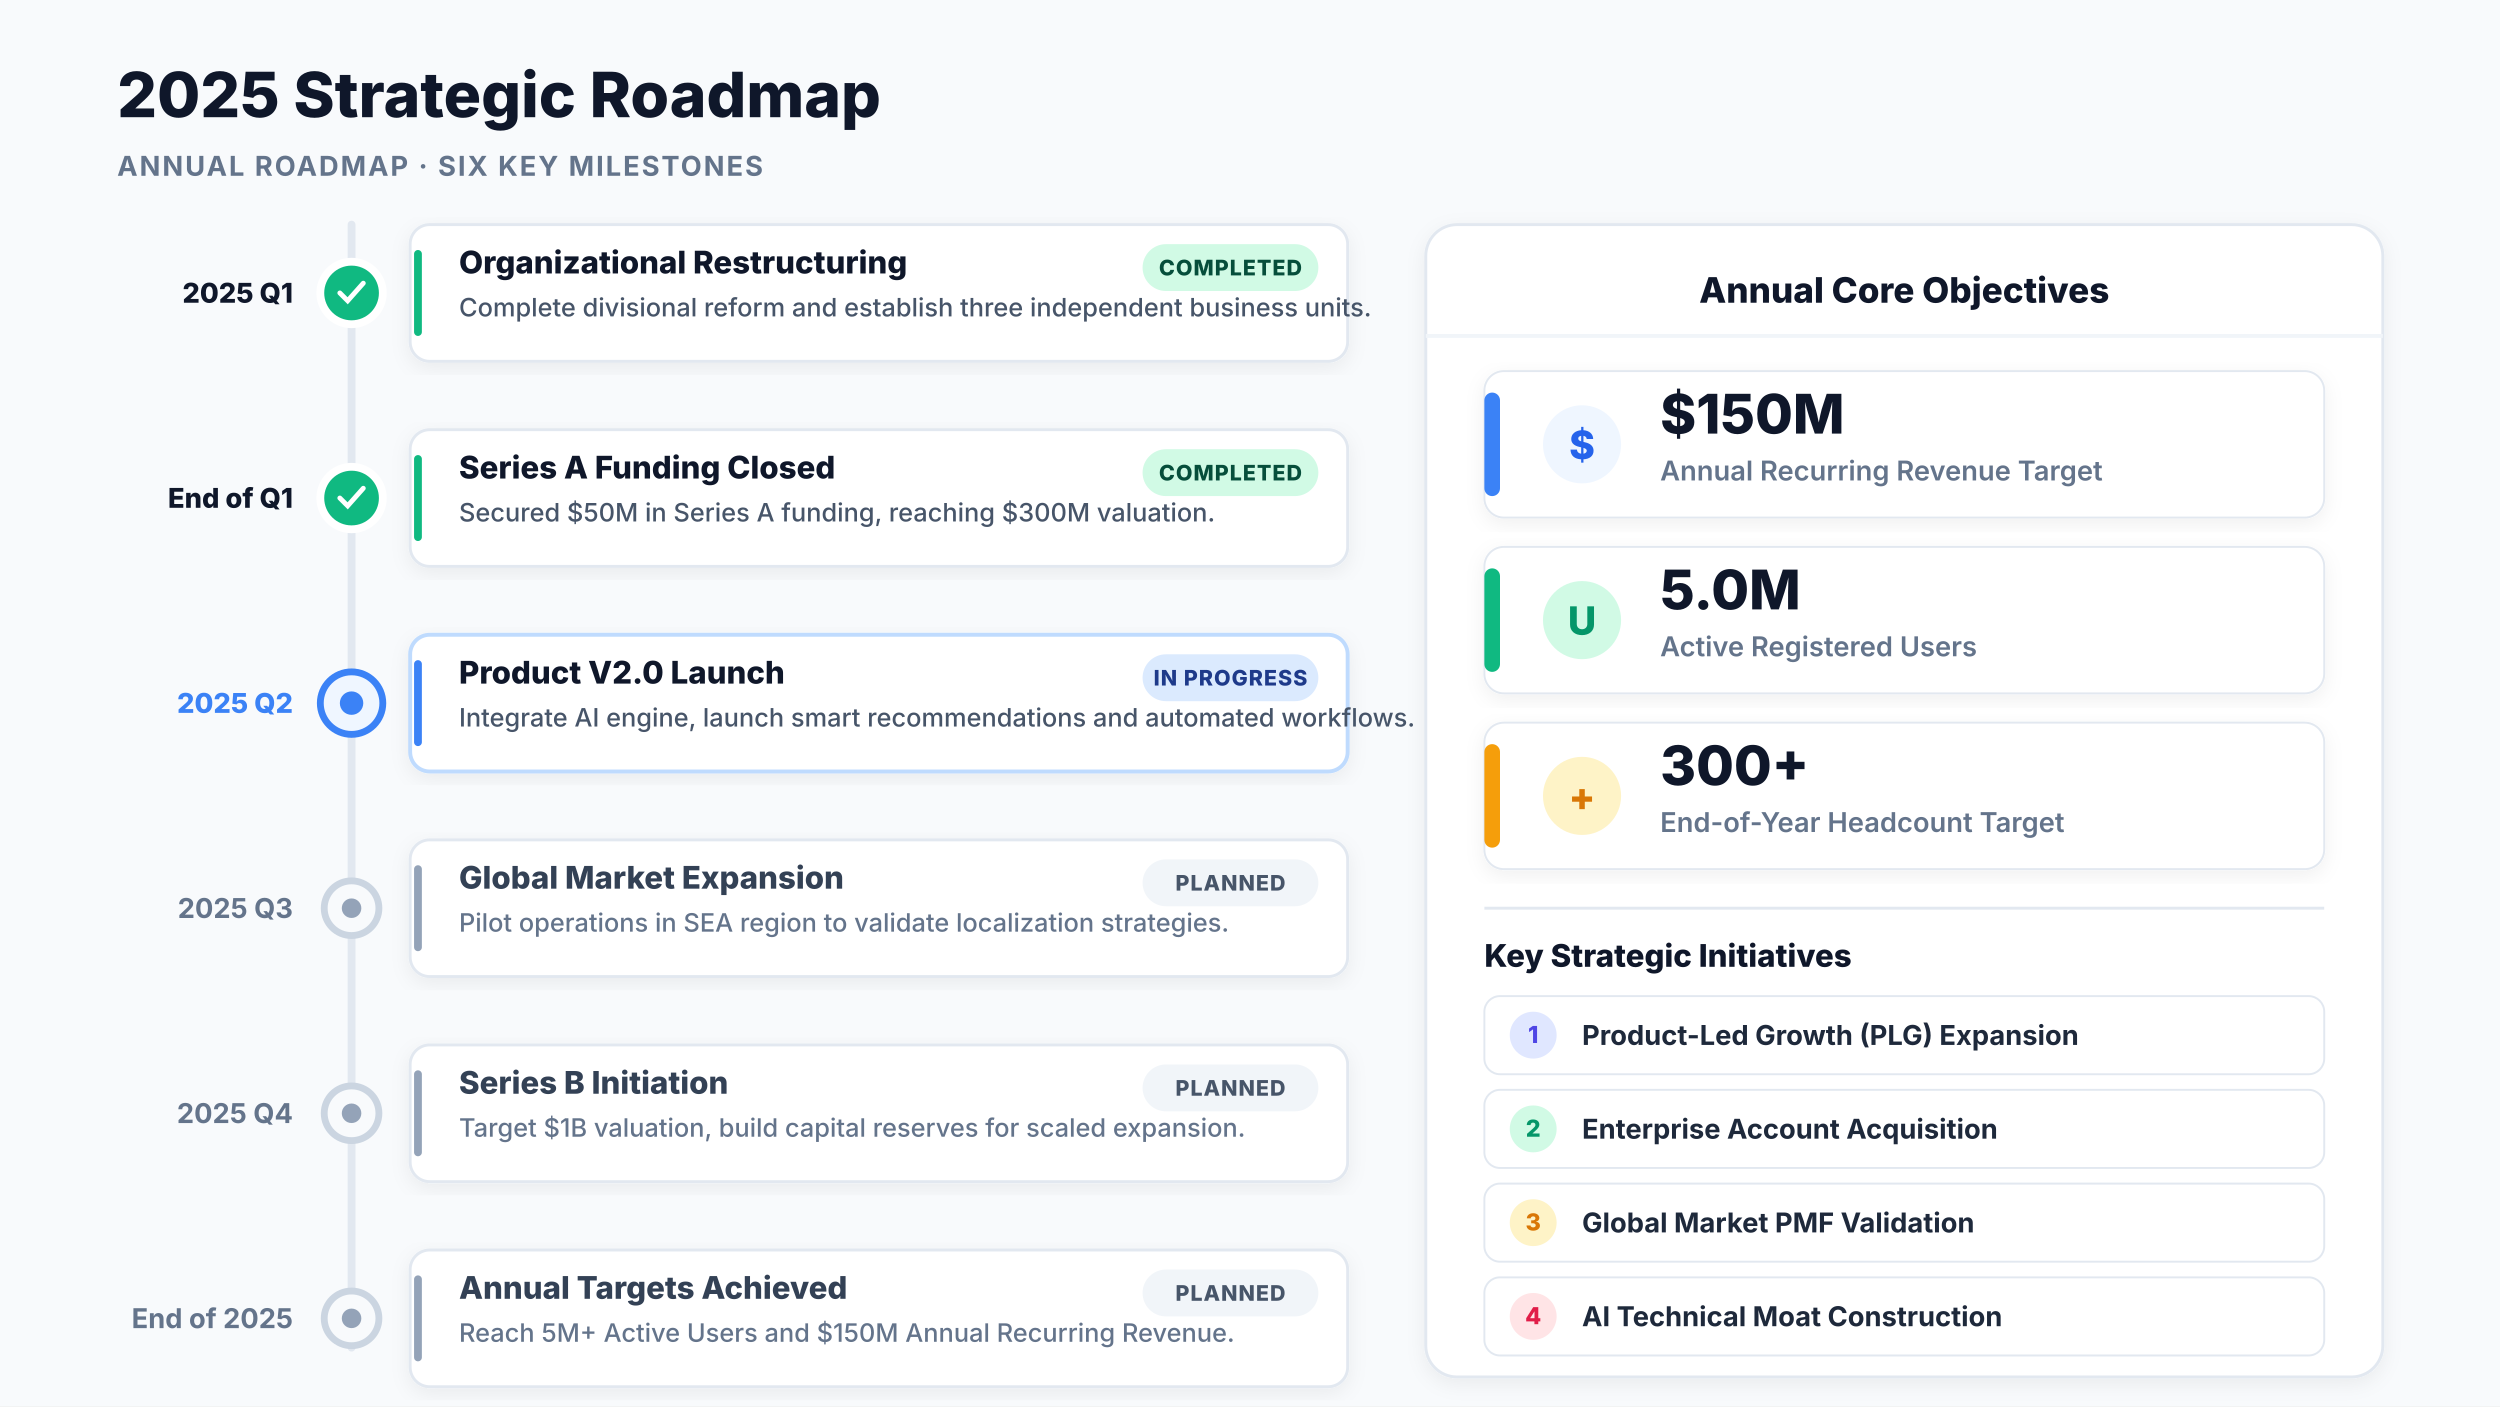
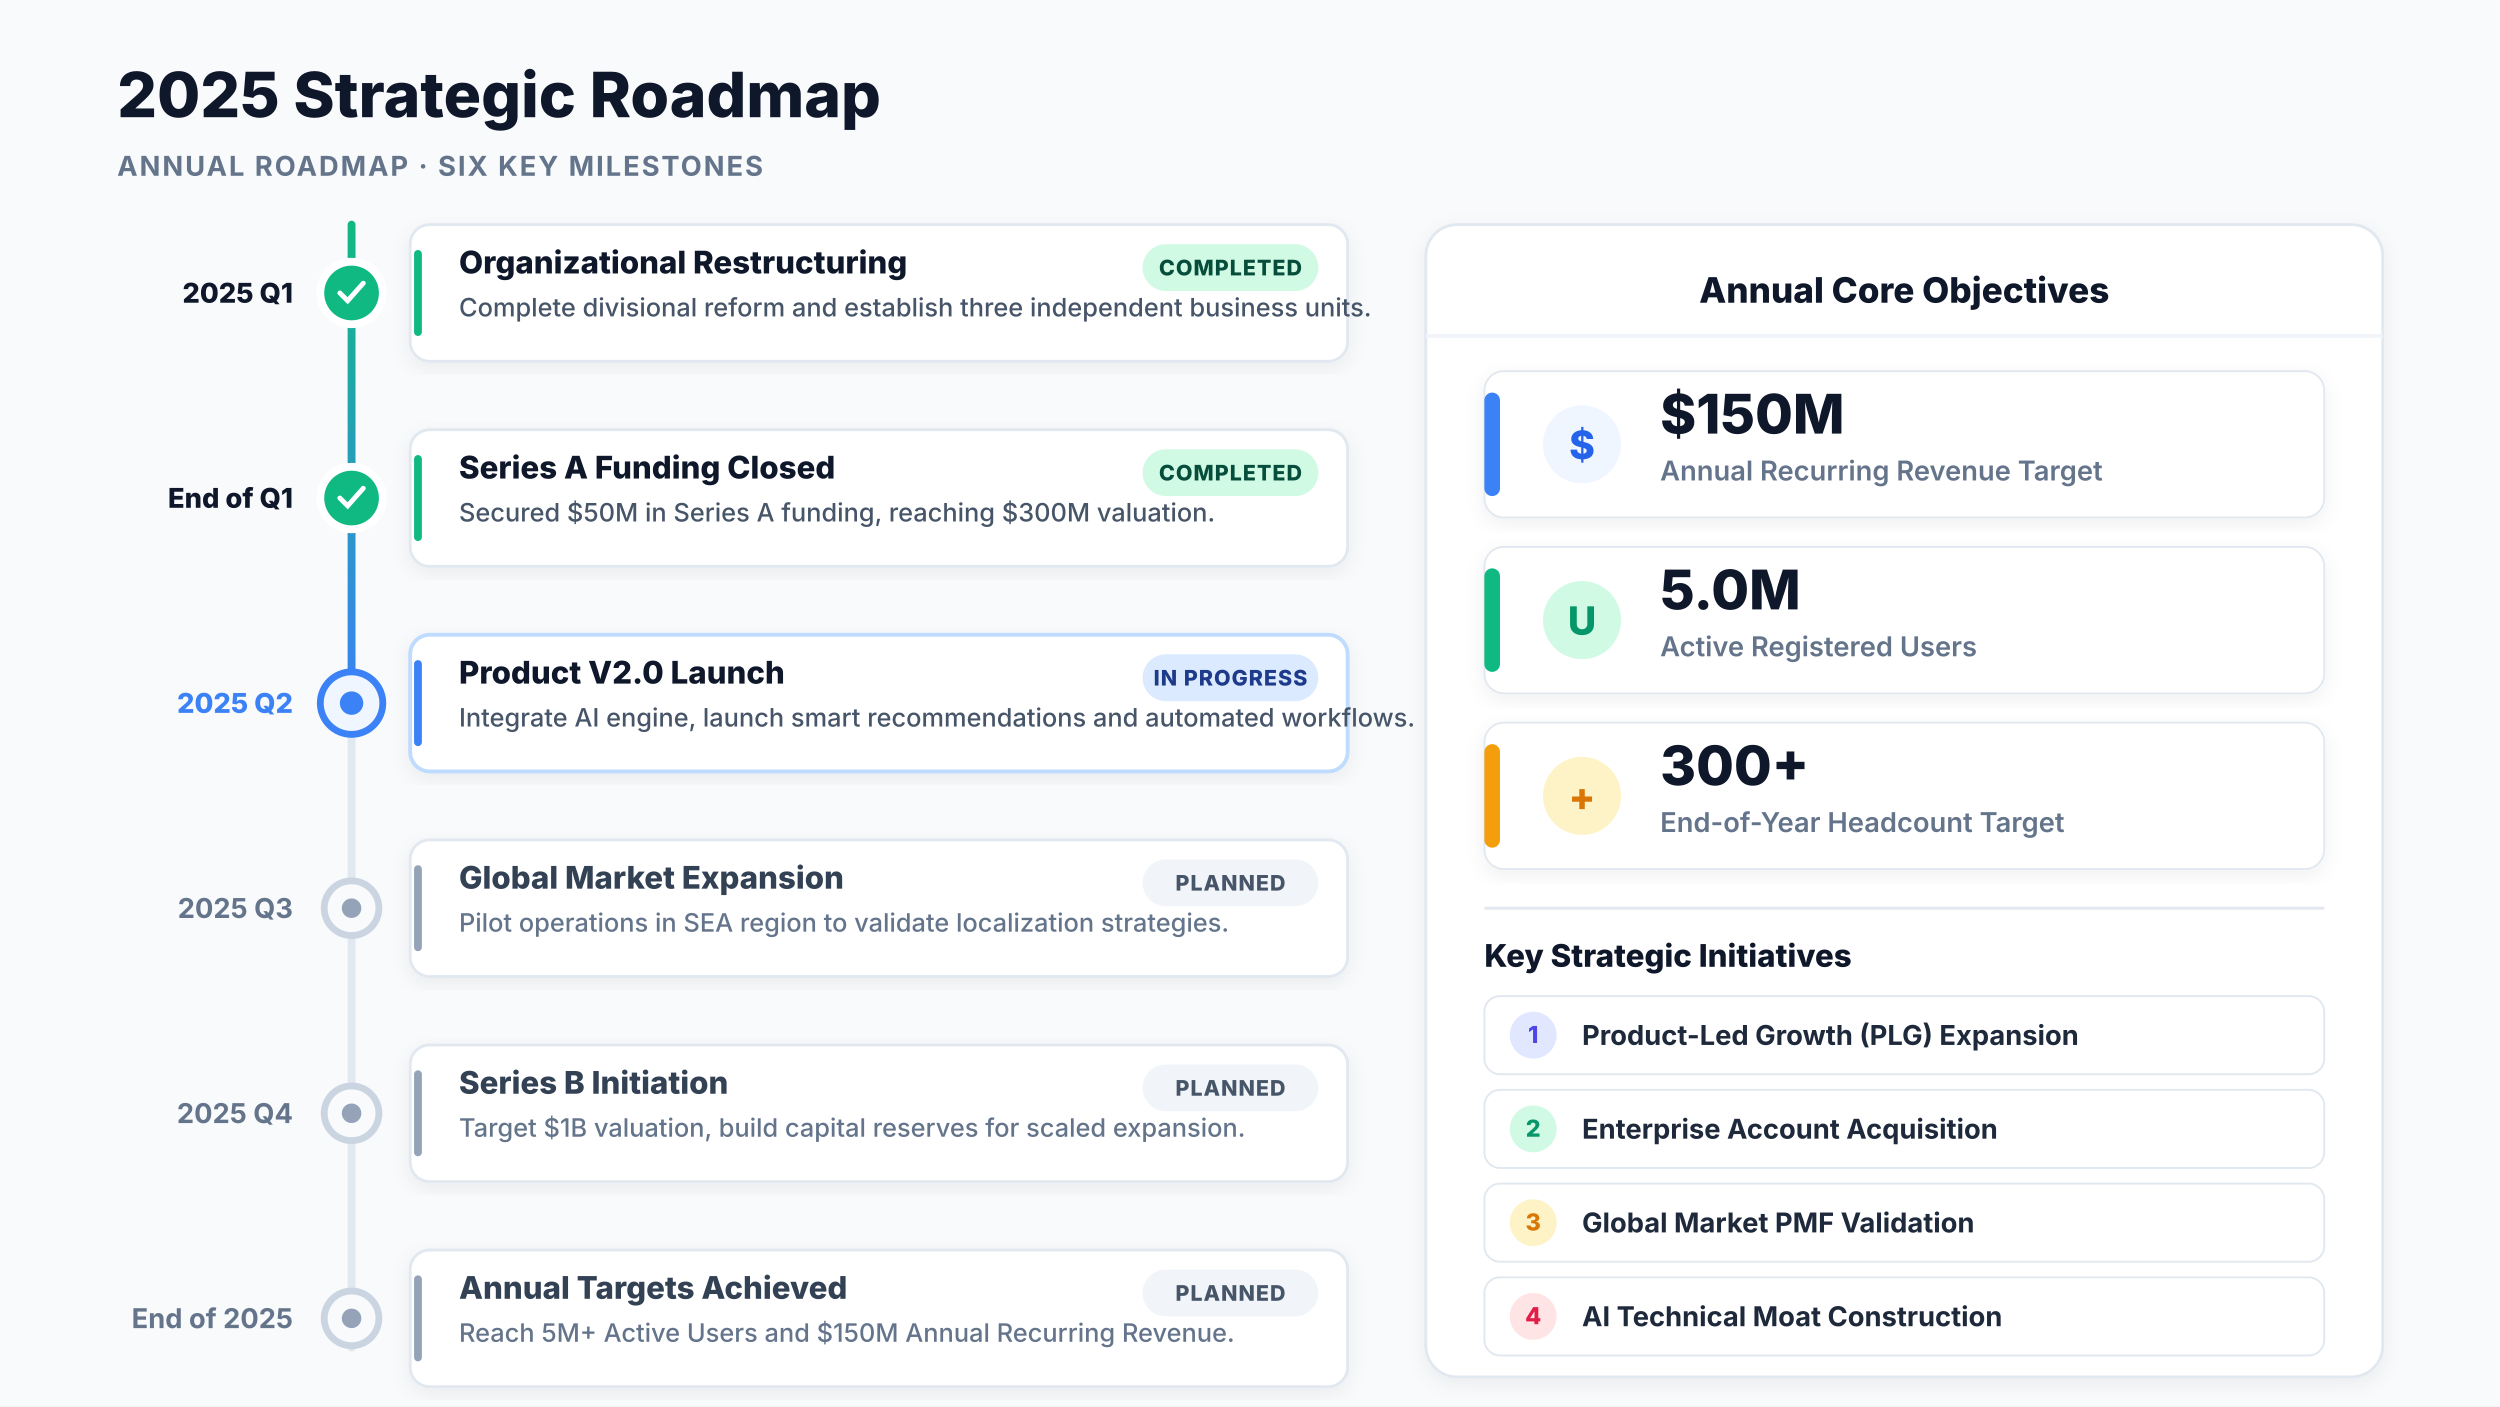
<svg xmlns="http://www.w3.org/2000/svg" viewBox="0 0 1280 720" width="1280" height="720">
  <defs>
    <filter id="cardShadow" x="-10%" y="-10%" width="120%" height="120%">
      <feGaussianBlur in="SourceAlpha" stdDeviation="5" />
      <feOffset dx="0" dy="3" result="offsetblur" />
      <feFlood flood-color="#0F172A" flood-opacity="0.06" result="shadowColor" />
      <feComposite in="shadowColor" in2="offsetblur" operator="in" result="shadow" />
      <feMerge>
        <feMergeNode in="shadow" />
        <feMergeNode in="SourceGraphic" />
      </feMerge>
    </filter>
    <linearGradient id="lineGrad" x1="0%" y1="0%" x2="0%" y2="100%">
      <stop offset="0%" stop-color="#10B981" stop-opacity="1" />
      <stop offset="100%" stop-color="#3B82F6" stop-opacity="1" />
    </linearGradient>
  </defs>
  <rect width="1280" height="720" fill="#F8FAFC" />
  <text x="60" y="60" font-family="-apple-system, BlinkMacSystemFont, 'Segoe UI', sans-serif" font-size="32" font-weight="800" fill="#0F172A">2025 Strategic Roadmap</text>
  <text x="60" y="90" font-family="-apple-system, BlinkMacSystemFont, 'Segoe UI', sans-serif" font-size="14" font-weight="700" fill="#64748B" letter-spacing="1">ANNUAL ROADMAP · SIX KEY MILESTONES</text>
  <line x1="180" y1="115" x2="180" y2="690" stroke="#E2E8F0" stroke-width="4" stroke-linecap="round" />
-   <line x1="180" y1="115" x2="180" y2="360" stroke="url(#lineGrad)" stroke-width="4" stroke-linecap="round" />
+   <rect x="178" y="113" width="4" height="249" rx="2" fill="url(#lineGrad)" />
  <text x="150" y="155" font-family="-apple-system, BlinkMacSystemFont, 'Segoe UI', sans-serif" font-size="14" font-weight="800" fill="#0F172A" text-anchor="end">2025 Q1</text>
  <circle cx="180" cy="150" r="16" fill="#10B981" stroke="#FFFFFF" stroke-width="4" />
  <path d="M 174,150 L 178,154 L 186,145" stroke="#FFFFFF" stroke-width="2.5" fill="none" stroke-linecap="round" />
  <rect x="210" y="115" width="480" height="70" rx="10" fill="#FFFFFF" stroke="#E2E8F0" stroke-width="1.5" filter="url(#cardShadow)" />
  <line x1="214" y1="130" x2="214" y2="170" stroke="#10B981" stroke-width="4" stroke-linecap="round" />
  <text x="235" y="140" font-family="-apple-system, BlinkMacSystemFont, 'Segoe UI', sans-serif" font-size="16" font-weight="800" fill="#0F172A">Organizational Restructuring</text>
  <text x="235" y="162" font-family="-apple-system, BlinkMacSystemFont, 'Segoe UI', sans-serif" font-size="13" font-weight="500" fill="#475569">Complete divisional reform and establish three independent business units.</text>
  <rect x="585" y="125" width="90" height="24" rx="12" fill="#D1FAE5" />
  <text x="630" y="141" font-family="-apple-system, BlinkMacSystemFont, 'Segoe UI', sans-serif" font-size="11" font-weight="800" fill="#064E3B" text-anchor="middle" letter-spacing="0.5">COMPLETED</text>
  <text x="150" y="260" font-family="-apple-system, BlinkMacSystemFont, 'Segoe UI', sans-serif" font-size="14" font-weight="800" fill="#0F172A" text-anchor="end">End of Q1</text>
  <circle cx="180" cy="255" r="16" fill="#10B981" stroke="#FFFFFF" stroke-width="4" />
  <path d="M 174,255 L 178,259 L 186,250" stroke="#FFFFFF" stroke-width="2.5" fill="none" stroke-linecap="round" />
  <rect x="210" y="220" width="480" height="70" rx="10" fill="#FFFFFF" stroke="#E2E8F0" stroke-width="1.5" filter="url(#cardShadow)" />
  <line x1="214" y1="235" x2="214" y2="275" stroke="#10B981" stroke-width="4" stroke-linecap="round" />
  <text x="235" y="245" font-family="-apple-system, BlinkMacSystemFont, 'Segoe UI', sans-serif" font-size="16" font-weight="800" fill="#0F172A">Series A Funding Closed</text>
  <text x="235" y="267" font-family="-apple-system, BlinkMacSystemFont, 'Segoe UI', sans-serif" font-size="13" font-weight="500" fill="#475569">Secured $50M in Series A funding, reaching $300M valuation.</text>
  <rect x="585" y="230" width="90" height="24" rx="12" fill="#D1FAE5" />
  <text x="630" y="246" font-family="-apple-system, BlinkMacSystemFont, 'Segoe UI', sans-serif" font-size="11" font-weight="800" fill="#064E3B" text-anchor="middle" letter-spacing="0.5">COMPLETED</text>
  <text x="150" y="365" font-family="-apple-system, BlinkMacSystemFont, 'Segoe UI', sans-serif" font-size="14" font-weight="800" fill="#3B82F6" text-anchor="end">2025 Q2</text>
  <circle cx="180" cy="360" r="16" fill="#EFF6FF" stroke="#3B82F6" stroke-width="3.5" />
  <circle cx="180" cy="360" r="6" fill="#3B82F6" />
  <rect x="210" y="325" width="480" height="70" rx="10" fill="#FFFFFF" stroke="#BFDBFE" stroke-width="2" filter="url(#cardShadow)" />
  <line x1="214" y1="340" x2="214" y2="380" stroke="#3B82F6" stroke-width="4" stroke-linecap="round" />
  <text x="235" y="350" font-family="-apple-system, BlinkMacSystemFont, 'Segoe UI', sans-serif" font-size="16" font-weight="800" fill="#0F172A">Product V2.0 Launch</text>
  <text x="235" y="372" font-family="-apple-system, BlinkMacSystemFont, 'Segoe UI', sans-serif" font-size="13" font-weight="500" fill="#475569">Integrate AI engine, launch smart recommendations and automated workflows.</text>
  <rect x="585" y="335" width="90" height="24" rx="12" fill="#DBEAFE" />
  <text x="630" y="351" font-family="-apple-system, BlinkMacSystemFont, 'Segoe UI', sans-serif" font-size="11" font-weight="800" fill="#1E3A8A" text-anchor="middle" letter-spacing="0.5">IN PROGRESS</text>
  <text x="150" y="470" font-family="-apple-system, BlinkMacSystemFont, 'Segoe UI', sans-serif" font-size="14" font-weight="700" fill="#64748B" text-anchor="end">2025 Q3</text>
  <circle cx="180" cy="465" r="14" fill="#F8FAFC" stroke="#CBD5E1" stroke-width="3.5" />
  <circle cx="180" cy="465" r="5" fill="#94A3B8" />
  <rect x="210" y="430" width="480" height="70" rx="10" fill="#FFFFFF" stroke="#E2E8F0" stroke-width="1.5" filter="url(#cardShadow)" />
  <line x1="214" y1="445" x2="214" y2="485" stroke="#94A3B8" stroke-width="4" stroke-linecap="round" />
  <text x="235" y="455" font-family="-apple-system, BlinkMacSystemFont, 'Segoe UI', sans-serif" font-size="16" font-weight="800" fill="#334155">Global Market Expansion</text>
  <text x="235" y="477" font-family="-apple-system, BlinkMacSystemFont, 'Segoe UI', sans-serif" font-size="13" font-weight="500" fill="#64748B">Pilot operations in SEA region to validate localization strategies.</text>
  <rect x="585" y="440" width="90" height="24" rx="12" fill="#F1F5F9" />
  <text x="630" y="456" font-family="-apple-system, BlinkMacSystemFont, 'Segoe UI', sans-serif" font-size="11" font-weight="800" fill="#475569" text-anchor="middle" letter-spacing="0.5">PLANNED</text>
  <text x="150" y="575" font-family="-apple-system, BlinkMacSystemFont, 'Segoe UI', sans-serif" font-size="14" font-weight="700" fill="#64748B" text-anchor="end">2025 Q4</text>
  <circle cx="180" cy="570" r="14" fill="#F8FAFC" stroke="#CBD5E1" stroke-width="3.5" />
  <circle cx="180" cy="570" r="5" fill="#94A3B8" />
  <rect x="210" y="535" width="480" height="70" rx="10" fill="#FFFFFF" stroke="#E2E8F0" stroke-width="1.5" filter="url(#cardShadow)" />
  <line x1="214" y1="550" x2="214" y2="590" stroke="#94A3B8" stroke-width="4" stroke-linecap="round" />
  <text x="235" y="560" font-family="-apple-system, BlinkMacSystemFont, 'Segoe UI', sans-serif" font-size="16" font-weight="800" fill="#334155">Series B Initiation</text>
  <text x="235" y="582" font-family="-apple-system, BlinkMacSystemFont, 'Segoe UI', sans-serif" font-size="13" font-weight="500" fill="#64748B">Target $1B valuation, build capital reserves for scaled expansion.</text>
  <rect x="585" y="545" width="90" height="24" rx="12" fill="#F1F5F9" />
  <text x="630" y="561" font-family="-apple-system, BlinkMacSystemFont, 'Segoe UI', sans-serif" font-size="11" font-weight="800" fill="#475569" text-anchor="middle" letter-spacing="0.5">PLANNED</text>
  <text x="150" y="680" font-family="-apple-system, BlinkMacSystemFont, 'Segoe UI', sans-serif" font-size="14" font-weight="700" fill="#64748B" text-anchor="end">End of 2025</text>
  <circle cx="180" cy="675" r="14" fill="#F8FAFC" stroke="#CBD5E1" stroke-width="3.5" />
  <circle cx="180" cy="675" r="5" fill="#94A3B8" />
  <rect x="210" y="640" width="480" height="70" rx="10" fill="#FFFFFF" stroke="#E2E8F0" stroke-width="1.5" filter="url(#cardShadow)" />
  <line x1="214" y1="655" x2="214" y2="695" stroke="#94A3B8" stroke-width="4" stroke-linecap="round" />
  <text x="235" y="665" font-family="-apple-system, BlinkMacSystemFont, 'Segoe UI', sans-serif" font-size="16" font-weight="800" fill="#334155">Annual Targets Achieved</text>
  <text x="235" y="687" font-family="-apple-system, BlinkMacSystemFont, 'Segoe UI', sans-serif" font-size="13" font-weight="500" fill="#64748B">Reach 5M+ Active Users and $150M Annual Recurring Revenue.</text>
  <rect x="585" y="650" width="90" height="24" rx="12" fill="#F1F5F9" />
  <text x="630" y="666" font-family="-apple-system, BlinkMacSystemFont, 'Segoe UI', sans-serif" font-size="11" font-weight="800" fill="#475569" text-anchor="middle" letter-spacing="0.5">PLANNED</text>
  <rect x="730" y="115" width="490" height="590" rx="16" fill="#FFFFFF" stroke="#E2E8F0" stroke-width="1.5" filter="url(#cardShadow)" />
  <text x="975" y="155" text-anchor="middle" font-family="-apple-system, BlinkMacSystemFont, 'Segoe UI', sans-serif" font-size="18" font-weight="800" fill="#0F172A">Annual Core Objectives</text>
  <line x1="730" y1="172" x2="1220" y2="172" stroke="#F1F5F9" stroke-width="2" />
  <rect x="760" y="190" width="430" height="75" rx="10" fill="#FFFFFF" stroke="#E2E8F0" stroke-width="1" filter="url(#cardShadow)" />
  <line x1="764" y1="205" x2="764" y2="250" stroke="#3B82F6" stroke-width="8" stroke-linecap="round" />
  <circle cx="810" cy="227.5" r="20" fill="#EFF6FF" />
  <text x="810" y="235" font-family="-apple-system, BlinkMacSystemFont, 'Segoe UI', sans-serif" font-size="20" font-weight="800" fill="#2563EB" text-anchor="middle">$</text>
  <text x="850" y="222" font-family="-apple-system, BlinkMacSystemFont, 'Segoe UI', sans-serif" font-size="28" font-weight="800" fill="#0F172A">$150M</text>
  <text x="850" y="246" font-family="-apple-system, BlinkMacSystemFont, 'Segoe UI', sans-serif" font-size="14" font-weight="600" fill="#64748B">Annual Recurring Revenue Target</text>
  <rect x="760" y="280" width="430" height="75" rx="10" fill="#FFFFFF" stroke="#E2E8F0" stroke-width="1" filter="url(#cardShadow)" />
  <line x1="764" y1="295" x2="764" y2="340" stroke="#10B981" stroke-width="8" stroke-linecap="round" />
  <circle cx="810" cy="317.5" r="20" fill="#D1FAE5" />
  <text x="810" y="325" font-family="-apple-system, BlinkMacSystemFont, 'Segoe UI', sans-serif" font-size="20" font-weight="800" fill="#059669" text-anchor="middle">U</text>
  <text x="850" y="312" font-family="-apple-system, BlinkMacSystemFont, 'Segoe UI', sans-serif" font-size="28" font-weight="800" fill="#0F172A">5.0M</text>
  <text x="850" y="336" font-family="-apple-system, BlinkMacSystemFont, 'Segoe UI', sans-serif" font-size="14" font-weight="600" fill="#64748B">Active Registered Users</text>
  <rect x="760" y="370" width="430" height="75" rx="10" fill="#FFFFFF" stroke="#E2E8F0" stroke-width="1" filter="url(#cardShadow)" />
  <line x1="764" y1="385" x2="764" y2="430" stroke="#F59E0B" stroke-width="8" stroke-linecap="round" />
  <circle cx="810" cy="407.5" r="20" fill="#FEF3C7" />
  <text x="810" y="415" font-family="-apple-system, BlinkMacSystemFont, 'Segoe UI', sans-serif" font-size="20" font-weight="800" fill="#D97706" text-anchor="middle">+</text>
  <text x="850" y="402" font-family="-apple-system, BlinkMacSystemFont, 'Segoe UI', sans-serif" font-size="28" font-weight="800" fill="#0F172A">300+</text>
  <text x="850" y="426" font-family="-apple-system, BlinkMacSystemFont, 'Segoe UI', sans-serif" font-size="14" font-weight="600" fill="#64748B">End-of-Year Headcount Target</text>
  <line x1="760" y1="465" x2="1190" y2="465" stroke="#E2E8F0" stroke-width="1.5" />
  <text x="760" y="495" font-family="-apple-system, BlinkMacSystemFont, 'Segoe UI', sans-serif" font-size="16" font-weight="800" fill="#0F172A">Key Strategic Initiatives</text>
  <rect x="760" y="510" width="430" height="40" rx="8" fill="#FFFFFF" stroke="#E2E8F0" stroke-width="1" />
  <circle cx="785" cy="530" r="12" fill="#E0E7FF" />
  <text x="785" y="534" font-family="-apple-system, BlinkMacSystemFont, 'Segoe UI', sans-serif" font-size="12" font-weight="800" fill="#4F46E5" text-anchor="middle">1</text>
  <text x="810" y="535" font-family="-apple-system, BlinkMacSystemFont, 'Segoe UI', sans-serif" font-size="14" font-weight="700" fill="#1E293B">Product-Led Growth (PLG) Expansion</text>
  <rect x="760" y="558" width="430" height="40" rx="8" fill="#FFFFFF" stroke="#E2E8F0" stroke-width="1" />
  <circle cx="785" cy="578" r="12" fill="#D1FAE5" />
  <text x="785" y="582" font-family="-apple-system, BlinkMacSystemFont, 'Segoe UI', sans-serif" font-size="12" font-weight="800" fill="#059669" text-anchor="middle">2</text>
  <text x="810" y="583" font-family="-apple-system, BlinkMacSystemFont, 'Segoe UI', sans-serif" font-size="14" font-weight="700" fill="#1E293B">Enterprise Account Acquisition</text>
  <rect x="760" y="606" width="430" height="40" rx="8" fill="#FFFFFF" stroke="#E2E8F0" stroke-width="1" />
  <circle cx="785" cy="626" r="12" fill="#FEF3C7" />
  <text x="785" y="630" font-family="-apple-system, BlinkMacSystemFont, 'Segoe UI', sans-serif" font-size="12" font-weight="800" fill="#D97706" text-anchor="middle">3</text>
  <text x="810" y="631" font-family="-apple-system, BlinkMacSystemFont, 'Segoe UI', sans-serif" font-size="14" font-weight="700" fill="#1E293B">Global Market PMF Validation</text>
  <rect x="760" y="654" width="430" height="40" rx="8" fill="#FFFFFF" stroke="#E2E8F0" stroke-width="1" />
  <circle cx="785" cy="674" r="12" fill="#FFE4E6" />
  <text x="785" y="678" font-family="-apple-system, BlinkMacSystemFont, 'Segoe UI', sans-serif" font-size="12" font-weight="800" fill="#E11D48" text-anchor="middle">4</text>
  <text x="810" y="679" font-family="-apple-system, BlinkMacSystemFont, 'Segoe UI', sans-serif" font-size="14" font-weight="700" fill="#1E293B">AI Technical Moat Construction</text>
</svg>
